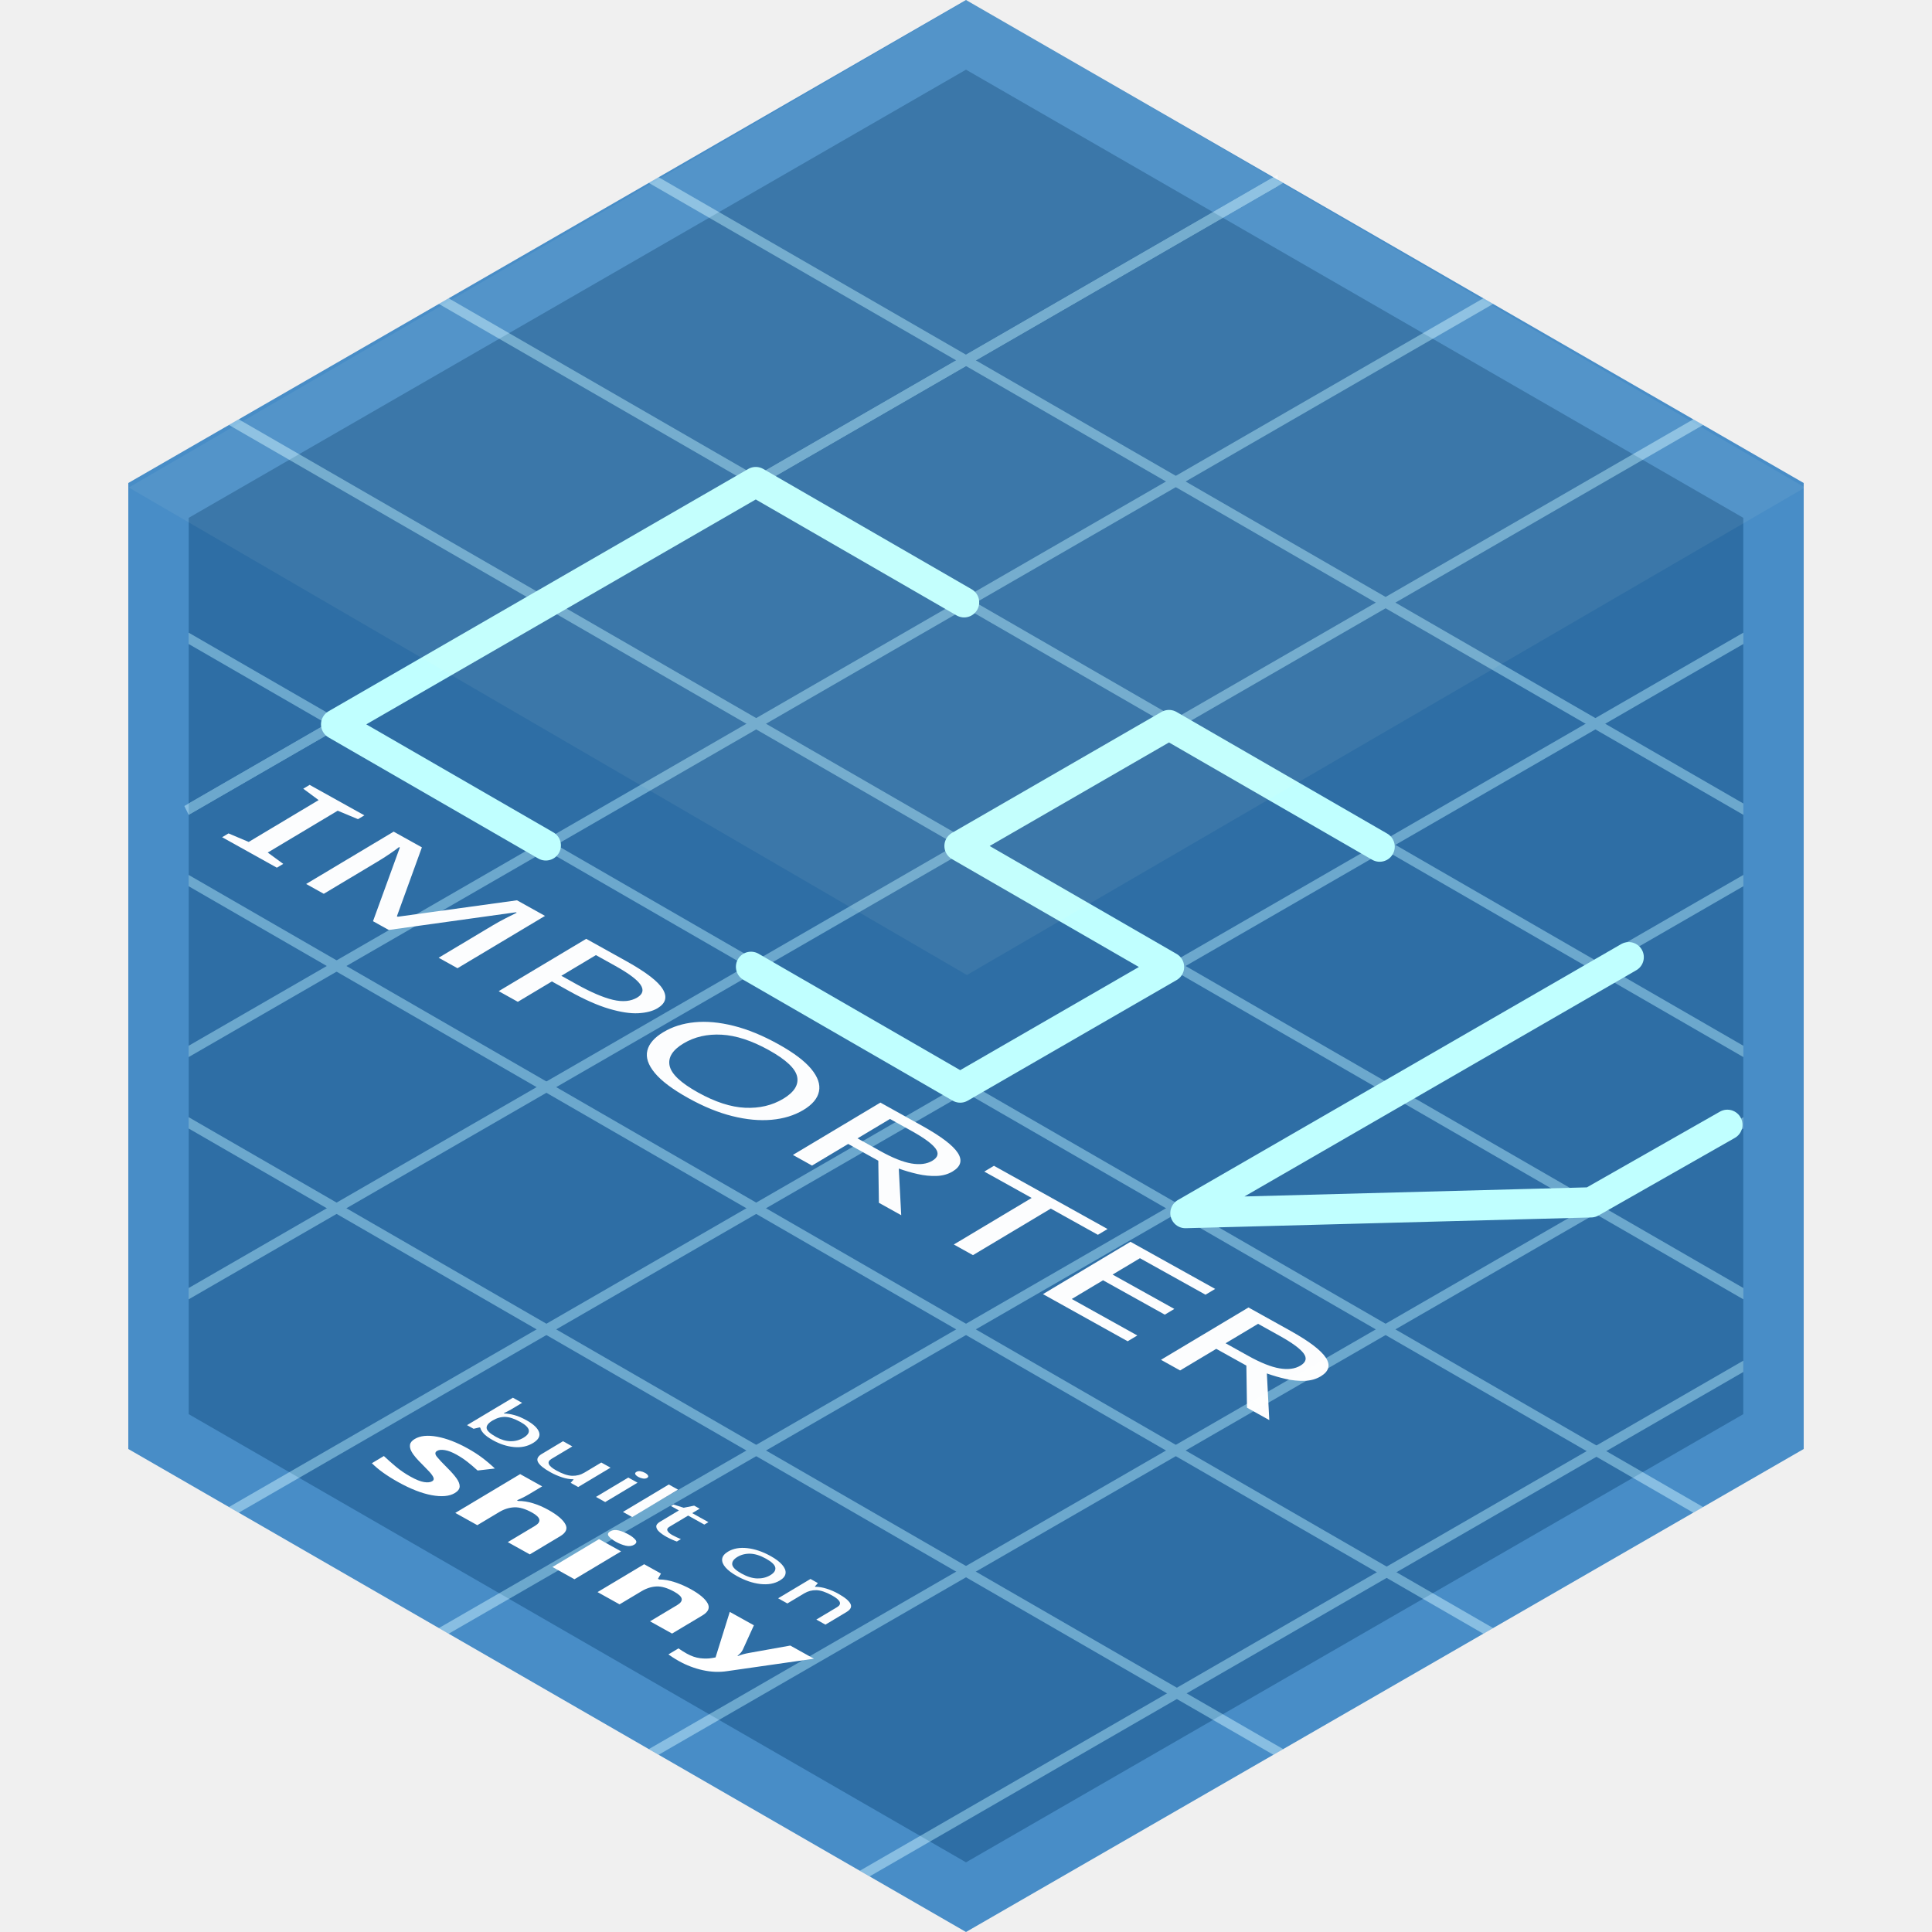
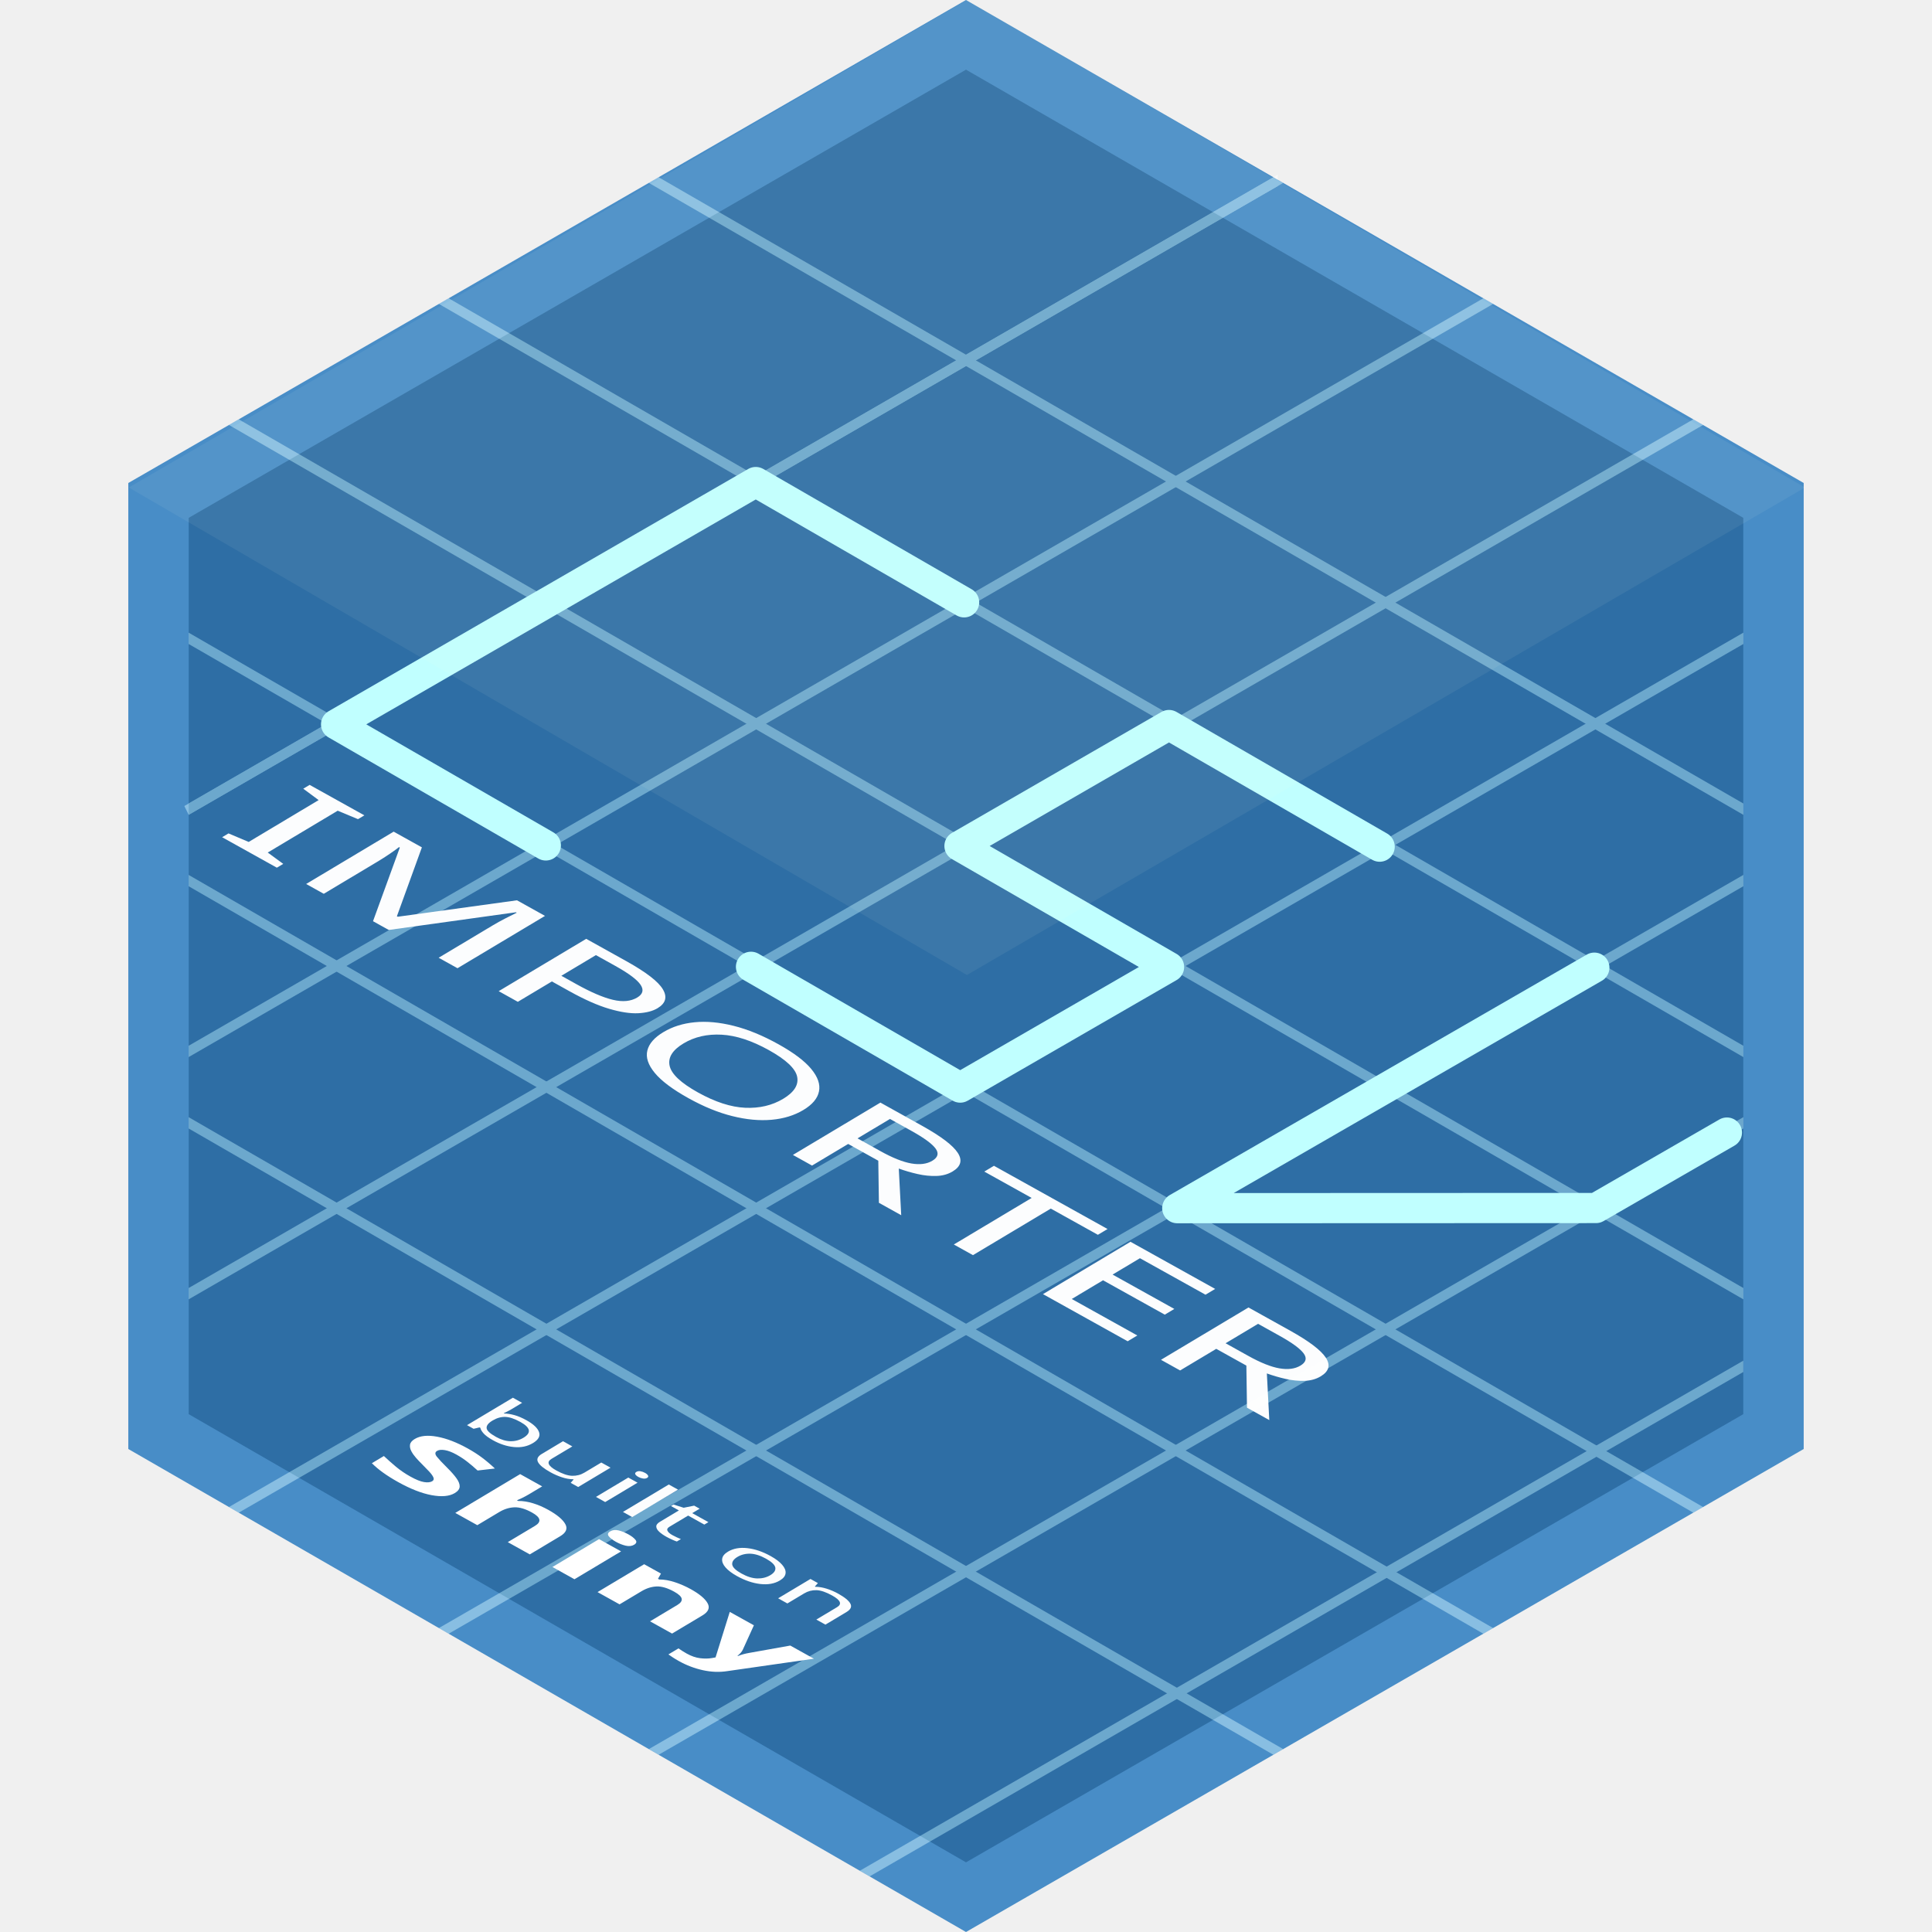
<svg xmlns="http://www.w3.org/2000/svg" width="512" height="512" viewBox="0 0 512 512" version="1.1" id="svg8">
  <defs id="defs2">
    </defs>
  <g id="layer1" style="display:inline;mix-blend-mode:normal">
    <path style="fill:#2e6ea5;fill-opacity:1;stroke:#488dc7;stroke-width:15.996;stroke-linecap:round;stroke-miterlimit:4;stroke-dasharray:none;stroke-opacity:1;paint-order:fill markers stroke;stop-color:#000000" id="path861" d="M 469.797,379.436 256,502.872 42.203,379.436 42.203,132.564 256,9.128 469.797,132.564 Z" transform="matrix(1.000924,0,0,0.9995823,-0.2364416,0.1069389)" />
  </g>
  <g id="layer2" style="display:inline;mix-blend-mode:soft-light">
    <g id="g913">
      <g id="g1054" style="stroke:#ffffff;stroke-width:0.999;stroke-opacity:1" transform="matrix(1.000867,-0.5778506,0,1.000891,0.00113847,140.8587)">
        <path style="color:#000000;font-style:normal;font-variant:normal;font-weight:normal;font-stretch:normal;font-size:medium;line-height:normal;font-family:sans-serif;font-variant-ligatures:normal;font-variant-position:normal;font-variant-caps:normal;font-variant-numeric:normal;font-variant-alternates:normal;font-variant-east-asian:normal;font-feature-settings:normal;font-variation-settings:normal;text-indent:0;text-align:start;text-decoration:none;text-decoration-line:none;text-decoration-style:solid;text-decoration-color:#000000;letter-spacing:normal;word-spacing:normal;text-transform:none;writing-mode:lr-tb;direction:ltr;text-orientation:mixed;dominant-baseline:auto;baseline-shift:baseline;text-anchor:start;white-space:normal;shape-padding:0;shape-margin:0;inline-size:0;clip-rule:nonzero;display:inline;overflow:visible;visibility:visible;opacity:1;isolation:auto;mix-blend-mode:normal;color-interpolation:sRGB;color-interpolation-filters:linearRGB;solid-color:#000000;solid-opacity:1;vector-effect:none;fill:#ffffff;fill-opacity:1;fill-rule:nonzero;stroke:none;stroke-width:2.997;stroke-linecap:butt;stroke-linejoin:miter;stroke-miterlimit:4;stroke-dasharray:none;stroke-dashoffset:0;stroke-opacity:1;color-rendering:auto;image-rendering:auto;shape-rendering:auto;text-rendering:auto;enable-background:accumulate;stop-color:#000000;stop-opacity:1" d="M 63.218,296.279 H 461.6 v -2.998 H 60.622 Z" id="path922" />
        <path style="color:#000000;font-style:normal;font-variant:normal;font-weight:normal;font-stretch:normal;font-size:medium;line-height:normal;font-family:sans-serif;font-variant-ligatures:normal;font-variant-position:normal;font-variant-caps:normal;font-variant-numeric:normal;font-variant-alternates:normal;font-variant-east-asian:normal;font-feature-settings:normal;font-variation-settings:normal;text-indent:0;text-align:start;text-decoration:none;text-decoration-line:none;text-decoration-style:solid;text-decoration-color:#000000;letter-spacing:normal;word-spacing:normal;text-transform:none;writing-mode:lr-tb;direction:ltr;text-orientation:mixed;dominant-baseline:auto;baseline-shift:baseline;text-anchor:start;white-space:normal;shape-padding:0;shape-margin:0;inline-size:0;clip-rule:nonzero;display:inline;overflow:visible;visibility:visible;opacity:1;isolation:auto;mix-blend-mode:normal;color-interpolation:sRGB;color-interpolation-filters:linearRGB;solid-color:#000000;solid-opacity:1;vector-effect:none;fill:#ffffff;fill-opacity:1;fill-rule:nonzero;stroke:none;stroke-width:2.997;stroke-linecap:butt;stroke-linejoin:miter;stroke-miterlimit:4;stroke-dasharray:none;stroke-dashoffset:0;stroke-opacity:1;color-rendering:auto;image-rendering:auto;shape-rendering:auto;text-rendering:auto;enable-background:accumulate;stop-color:#000000;stop-opacity:1" d="m 118.798,360.422 h 342.801 v -2.998 H 116.203 Z" id="path918" />
        <path style="color:#000000;font-style:normal;font-variant:normal;font-weight:normal;font-stretch:normal;font-size:medium;line-height:normal;font-family:sans-serif;font-variant-ligatures:normal;font-variant-position:normal;font-variant-caps:normal;font-variant-numeric:normal;font-variant-alternates:normal;font-variant-east-asian:normal;font-feature-settings:normal;font-variation-settings:normal;text-indent:0;text-align:start;text-decoration:none;text-decoration-line:none;text-decoration-style:solid;text-decoration-color:#000000;letter-spacing:normal;word-spacing:normal;text-transform:none;writing-mode:lr-tb;direction:ltr;text-orientation:mixed;dominant-baseline:auto;baseline-shift:baseline;text-anchor:start;white-space:normal;shape-padding:0;shape-margin:0;inline-size:0;clip-rule:nonzero;display:inline;overflow:visible;visibility:visible;opacity:1;isolation:auto;mix-blend-mode:normal;color-interpolation:sRGB;color-interpolation-filters:linearRGB;solid-color:#000000;solid-opacity:1;vector-effect:none;fill:#ffffff;fill-opacity:1;fill-rule:nonzero;stroke:none;stroke-width:2.997;stroke-linecap:butt;stroke-linejoin:miter;stroke-miterlimit:4;stroke-dasharray:none;stroke-dashoffset:0;stroke-opacity:1;color-rendering:auto;image-rendering:auto;shape-rendering:auto;text-rendering:auto;enable-background:accumulate;stop-color:#000000;stop-opacity:1" d="m 174.387,424.564 h 287.213 v -2.998 H 171.81 Z" id="path914" />
        <path style="color:#000000;font-style:normal;font-variant:normal;font-weight:normal;font-stretch:normal;font-size:medium;line-height:normal;font-family:sans-serif;font-variant-ligatures:normal;font-variant-position:normal;font-variant-caps:normal;font-variant-numeric:normal;font-variant-alternates:normal;font-variant-east-asian:normal;font-feature-settings:normal;font-variation-settings:normal;text-indent:0;text-align:start;text-decoration:none;text-decoration-line:none;text-decoration-style:solid;text-decoration-color:#000000;letter-spacing:normal;word-spacing:normal;text-transform:none;writing-mode:lr-tb;direction:ltr;text-orientation:mixed;dominant-baseline:auto;baseline-shift:baseline;text-anchor:start;white-space:normal;shape-padding:0;shape-margin:0;inline-size:0;clip-rule:nonzero;display:inline;overflow:visible;visibility:visible;opacity:1;isolation:auto;mix-blend-mode:normal;color-interpolation:sRGB;color-interpolation-filters:linearRGB;solid-color:#000000;solid-opacity:1;vector-effect:none;fill:#ffffff;fill-opacity:1;fill-rule:nonzero;stroke:none;stroke-width:2.997;stroke-linecap:butt;stroke-linejoin:miter;stroke-miterlimit:4;stroke-dasharray:none;stroke-dashoffset:0;stroke-opacity:1;paint-order:fill markers stroke;color-rendering:auto;image-rendering:auto;shape-rendering:auto;text-rendering:auto;enable-background:accumulate;stop-color:#000000;stop-opacity:1" d="m 49.955,229.139 v 2.996 H 449.645 l 1.32,0.032 -2.619,-3.028 z" id="path980" />
        <path style="color:#000000;font-style:normal;font-variant:normal;font-weight:normal;font-stretch:normal;font-size:medium;line-height:normal;font-family:sans-serif;font-variant-ligatures:normal;font-variant-position:normal;font-variant-caps:normal;font-variant-numeric:normal;font-variant-alternates:normal;font-variant-east-asian:normal;font-feature-settings:normal;font-variation-settings:normal;text-indent:0;text-align:start;text-decoration:none;text-decoration-line:none;text-decoration-style:solid;text-decoration-color:#000000;letter-spacing:normal;word-spacing:normal;text-transform:none;writing-mode:lr-tb;direction:ltr;text-orientation:mixed;dominant-baseline:auto;baseline-shift:baseline;text-anchor:start;white-space:normal;shape-padding:0;shape-margin:0;inline-size:0;clip-rule:nonzero;display:inline;overflow:visible;visibility:visible;opacity:1;isolation:auto;mix-blend-mode:normal;color-interpolation:sRGB;color-interpolation-filters:linearRGB;solid-color:#000000;solid-opacity:1;vector-effect:none;fill:#ffffff;fill-opacity:1;fill-rule:nonzero;stroke:none;stroke-width:2.997;stroke-linecap:butt;stroke-linejoin:miter;stroke-miterlimit:4;stroke-dasharray:none;stroke-dashoffset:0;stroke-opacity:1;color-rendering:auto;image-rendering:auto;shape-rendering:auto;text-rendering:auto;enable-background:accumulate;stop-color:#000000;stop-opacity:1" d="m 49.955,164.996 v 2.996 H 394.049 l 1.28,-0.015 -2.573,-2.981 z" id="path976" />
        <path style="color:#000000;font-style:normal;font-variant:normal;font-weight:normal;font-stretch:normal;font-size:medium;line-height:normal;font-family:sans-serif;font-variant-ligatures:normal;font-variant-position:normal;font-variant-caps:normal;font-variant-numeric:normal;font-variant-alternates:normal;font-variant-east-asian:normal;font-feature-settings:normal;font-variation-settings:normal;text-indent:0;text-align:start;text-decoration:none;text-decoration-line:none;text-decoration-style:solid;text-decoration-color:#000000;letter-spacing:normal;word-spacing:normal;text-transform:none;writing-mode:lr-tb;direction:ltr;text-orientation:mixed;dominant-baseline:auto;baseline-shift:baseline;text-anchor:start;white-space:normal;shape-padding:0;shape-margin:0;inline-size:0;clip-rule:nonzero;display:inline;overflow:visible;visibility:visible;opacity:1;isolation:auto;mix-blend-mode:normal;color-interpolation:sRGB;color-interpolation-filters:linearRGB;solid-color:#000000;solid-opacity:1;vector-effect:none;fill:#ffffff;fill-opacity:1;fill-rule:nonzero;stroke:none;stroke-width:2.997;stroke-linecap:butt;stroke-linejoin:miter;stroke-miterlimit:4;stroke-dasharray:none;stroke-dashoffset:0;stroke-opacity:1;color-rendering:auto;image-rendering:auto;shape-rendering:auto;text-rendering:auto;enable-background:accumulate;stop-color:#000000;stop-opacity:1" d="m 49.955,100.852 v 2.998 H 338.322 v -2.998 z" id="path938" />
        <path style="color:#000000;font-style:normal;font-variant:normal;font-weight:normal;font-stretch:normal;font-size:medium;line-height:normal;font-family:sans-serif;font-variant-ligatures:normal;font-variant-position:normal;font-variant-caps:normal;font-variant-numeric:normal;font-variant-alternates:normal;font-variant-east-asian:normal;font-feature-settings:normal;font-variation-settings:normal;text-indent:0;text-align:start;text-decoration:none;text-decoration-line:none;text-decoration-style:solid;text-decoration-color:#000000;letter-spacing:normal;word-spacing:normal;text-transform:none;writing-mode:lr-tb;direction:ltr;text-orientation:mixed;dominant-baseline:auto;baseline-shift:baseline;text-anchor:start;white-space:normal;shape-padding:0;shape-margin:0;inline-size:0;clip-rule:nonzero;display:inline;overflow:visible;visibility:visible;opacity:1;isolation:auto;mix-blend-mode:soft-light;color-interpolation:sRGB;color-interpolation-filters:linearRGB;solid-color:#000000;solid-opacity:1;vector-effect:none;fill:#ffffff;fill-opacity:1;fill-rule:nonzero;stroke:none;stroke-width:2.997;stroke-linecap:butt;stroke-linejoin:miter;stroke-miterlimit:4;stroke-dasharray:none;stroke-dashoffset:0;stroke-opacity:1;color-rendering:auto;image-rendering:auto;shape-rendering:auto;text-rendering:auto;enable-background:accumulate;stop-color:#000000;stop-opacity:1" d="m 230.261,489.027 h 231.321 v -2.996 H 227.661 Z" id="path910" />
      </g>
      <g id="g1054-0" style="stroke:#ffffff;stroke-width:0.999;stroke-opacity:1" transform="matrix(-1.000867,-0.5778506,0,1.000891,511.9989,140.8587)">
        <path style="color:#000000;font-style:normal;font-variant:normal;font-weight:normal;font-stretch:normal;font-size:medium;line-height:normal;font-family:sans-serif;font-variant-ligatures:normal;font-variant-position:normal;font-variant-caps:normal;font-variant-numeric:normal;font-variant-alternates:normal;font-variant-east-asian:normal;font-feature-settings:normal;font-variation-settings:normal;text-indent:0;text-align:start;text-decoration:none;text-decoration-line:none;text-decoration-style:solid;text-decoration-color:#000000;letter-spacing:normal;word-spacing:normal;text-transform:none;writing-mode:lr-tb;direction:ltr;text-orientation:mixed;dominant-baseline:auto;baseline-shift:baseline;text-anchor:start;white-space:normal;shape-padding:0;shape-margin:0;inline-size:0;clip-rule:nonzero;display:inline;overflow:visible;visibility:visible;opacity:1;isolation:auto;mix-blend-mode:normal;color-interpolation:sRGB;color-interpolation-filters:linearRGB;solid-color:#000000;solid-opacity:1;vector-effect:none;fill:#ffffff;fill-opacity:1;fill-rule:nonzero;stroke:none;stroke-width:2.997;stroke-linecap:butt;stroke-linejoin:miter;stroke-miterlimit:4;stroke-dasharray:none;stroke-dashoffset:0;stroke-opacity:1;color-rendering:auto;image-rendering:auto;shape-rendering:auto;text-rendering:auto;enable-background:accumulate;stop-color:#000000;stop-opacity:1" d="m 63.214,296.279 h 398.386 v -2.998 H 60.61 Z" id="path934" />
        <path style="color:#000000;font-style:normal;font-variant:normal;font-weight:normal;font-stretch:normal;font-size:medium;line-height:normal;font-family:sans-serif;font-variant-ligatures:normal;font-variant-position:normal;font-variant-caps:normal;font-variant-numeric:normal;font-variant-alternates:normal;font-variant-east-asian:normal;font-feature-settings:normal;font-variation-settings:normal;text-indent:0;text-align:start;text-decoration:none;text-decoration-line:none;text-decoration-style:solid;text-decoration-color:#000000;letter-spacing:normal;word-spacing:normal;text-transform:none;writing-mode:lr-tb;direction:ltr;text-orientation:mixed;dominant-baseline:auto;baseline-shift:baseline;text-anchor:start;white-space:normal;shape-padding:0;shape-margin:0;inline-size:0;clip-rule:nonzero;display:inline;overflow:visible;visibility:visible;opacity:1;isolation:auto;mix-blend-mode:normal;color-interpolation:sRGB;color-interpolation-filters:linearRGB;solid-color:#000000;solid-opacity:1;vector-effect:none;fill:#ffffff;fill-opacity:1;fill-rule:nonzero;stroke:none;stroke-width:2.997;stroke-linecap:butt;stroke-linejoin:miter;stroke-miterlimit:4;stroke-dasharray:none;stroke-dashoffset:0;stroke-opacity:1;color-rendering:auto;image-rendering:auto;shape-rendering:auto;text-rendering:auto;enable-background:accumulate;stop-color:#000000;stop-opacity:1" d="m 118.798,360.422 h 342.801 v -2.998 H 116.199 Z" id="path930" />
        <path style="color:#000000;font-style:normal;font-variant:normal;font-weight:normal;font-stretch:normal;font-size:medium;line-height:normal;font-family:sans-serif;font-variant-ligatures:normal;font-variant-position:normal;font-variant-caps:normal;font-variant-numeric:normal;font-variant-alternates:normal;font-variant-east-asian:normal;font-feature-settings:normal;font-variation-settings:normal;text-indent:0;text-align:start;text-decoration:none;text-decoration-line:none;text-decoration-style:solid;text-decoration-color:#000000;letter-spacing:normal;word-spacing:normal;text-transform:none;writing-mode:lr-tb;direction:ltr;text-orientation:mixed;dominant-baseline:auto;baseline-shift:baseline;text-anchor:start;white-space:normal;shape-padding:0;shape-margin:0;inline-size:0;clip-rule:nonzero;display:inline;overflow:visible;visibility:visible;opacity:1;isolation:auto;mix-blend-mode:normal;color-interpolation:sRGB;color-interpolation-filters:linearRGB;solid-color:#000000;solid-opacity:1;vector-effect:none;fill:#ffffff;fill-opacity:1;fill-rule:nonzero;stroke:none;stroke-width:2.997;stroke-linecap:butt;stroke-linejoin:miter;stroke-miterlimit:4;stroke-dasharray:none;stroke-dashoffset:0;stroke-opacity:1;color-rendering:auto;image-rendering:auto;shape-rendering:auto;text-rendering:auto;enable-background:accumulate;stop-color:#000000;stop-opacity:1" d="m 174.379,424.564 h 287.221 v -2.998 H 171.787 Z" id="path926" />
        <path style="color:#000000;font-style:normal;font-variant:normal;font-weight:normal;font-stretch:normal;font-size:medium;line-height:normal;font-family:sans-serif;font-variant-ligatures:normal;font-variant-position:normal;font-variant-caps:normal;font-variant-numeric:normal;font-variant-alternates:normal;font-variant-east-asian:normal;font-feature-settings:normal;font-variation-settings:normal;text-indent:0;text-align:start;text-decoration:none;text-decoration-line:none;text-decoration-style:solid;text-decoration-color:#000000;letter-spacing:normal;word-spacing:normal;text-transform:none;writing-mode:lr-tb;direction:ltr;text-orientation:mixed;dominant-baseline:auto;baseline-shift:baseline;text-anchor:start;white-space:normal;shape-padding:0;shape-margin:0;inline-size:0;clip-rule:nonzero;display:inline;overflow:visible;visibility:visible;opacity:1;isolation:auto;mix-blend-mode:normal;color-interpolation:sRGB;color-interpolation-filters:linearRGB;solid-color:#000000;solid-opacity:1;vector-effect:none;fill:#ffffff;fill-opacity:1;fill-rule:nonzero;stroke:none;stroke-linecap:butt;stroke-linejoin:miter;stroke-miterlimit:4;stroke-dasharray:none;stroke-dashoffset:0;stroke-opacity:1;color-rendering:auto;image-rendering:auto;shape-rendering:auto;text-rendering:auto;enable-background:accumulate;stop-color:#000000;stop-opacity:1" d="m 49.955,229.139 v 2.996 H 450.941 l -2.605,-2.996 z" id="path1007-1-2" />
        <path style="color:#000000;font-style:normal;font-variant:normal;font-weight:normal;font-stretch:normal;font-size:medium;line-height:normal;font-family:sans-serif;font-variant-ligatures:normal;font-variant-position:normal;font-variant-caps:normal;font-variant-numeric:normal;font-variant-alternates:normal;font-variant-east-asian:normal;font-feature-settings:normal;font-variation-settings:normal;text-indent:0;text-align:start;text-decoration:none;text-decoration-line:none;text-decoration-style:solid;text-decoration-color:#000000;letter-spacing:normal;word-spacing:normal;text-transform:none;writing-mode:lr-tb;direction:ltr;text-orientation:mixed;dominant-baseline:auto;baseline-shift:baseline;text-anchor:start;white-space:normal;shape-padding:0;shape-margin:0;inline-size:0;clip-rule:nonzero;display:inline;overflow:visible;visibility:visible;opacity:1;isolation:auto;mix-blend-mode:normal;color-interpolation:sRGB;color-interpolation-filters:linearRGB;solid-color:#000000;solid-opacity:1;vector-effect:none;fill:#ffffff;fill-opacity:1;fill-rule:nonzero;stroke:none;stroke-linecap:butt;stroke-linejoin:miter;stroke-miterlimit:4;stroke-dasharray:none;stroke-dashoffset:0;stroke-opacity:1;color-rendering:auto;image-rendering:auto;shape-rendering:auto;text-rendering:auto;enable-background:accumulate;stop-color:#000000;stop-opacity:1" d="m 49.955,164.996 v 2.996 H 395.348 l -2.595,-2.996 z" id="path1007-2-9" />
        <path style="color:#000000;font-style:normal;font-variant:normal;font-weight:normal;font-stretch:normal;font-size:medium;line-height:normal;font-family:sans-serif;font-variant-ligatures:normal;font-variant-position:normal;font-variant-caps:normal;font-variant-numeric:normal;font-variant-alternates:normal;font-variant-east-asian:normal;font-feature-settings:normal;font-variation-settings:normal;text-indent:0;text-align:start;text-decoration:none;text-decoration-line:none;text-decoration-style:solid;text-decoration-color:#000000;letter-spacing:normal;word-spacing:normal;text-transform:none;writing-mode:lr-tb;direction:ltr;text-orientation:mixed;dominant-baseline:auto;baseline-shift:baseline;text-anchor:start;white-space:normal;shape-padding:0;shape-margin:0;inline-size:0;clip-rule:nonzero;display:inline;overflow:visible;visibility:visible;opacity:1;isolation:auto;mix-blend-mode:normal;color-interpolation:sRGB;color-interpolation-filters:linearRGB;solid-color:#000000;solid-opacity:1;vector-effect:none;fill:#ffffff;fill-opacity:1;fill-rule:nonzero;stroke:none;stroke-linecap:butt;stroke-linejoin:miter;stroke-miterlimit:4;stroke-dasharray:none;stroke-dashoffset:0;stroke-opacity:1;color-rendering:auto;image-rendering:auto;shape-rendering:auto;text-rendering:auto;enable-background:accumulate;stop-color:#000000;stop-opacity:1" d="m 49.955,100.852 v 2.998 H 339.767 l -2.599,-2.998 z" id="path1007-45-9" />
      </g>
      <path style="color:#000000;font-style:normal;font-variant:normal;font-weight:normal;font-stretch:normal;font-size:medium;line-height:normal;font-family:sans-serif;font-variant-ligatures:normal;font-variant-position:normal;font-variant-caps:normal;font-variant-numeric:normal;font-variant-alternates:normal;font-variant-east-asian:normal;font-feature-settings:normal;font-variation-settings:normal;text-indent:0;text-align:start;text-decoration:none;text-decoration-line:none;text-decoration-style:solid;text-decoration-color:#000000;letter-spacing:normal;word-spacing:normal;text-transform:none;writing-mode:lr-tb;direction:ltr;text-orientation:mixed;dominant-baseline:auto;baseline-shift:baseline;text-anchor:start;white-space:normal;shape-padding:0;shape-margin:0;inline-size:0;clip-rule:nonzero;display:inline;overflow:visible;visibility:visible;opacity:1;isolation:auto;mix-blend-mode:normal;color-interpolation:sRGB;color-interpolation-filters:linearRGB;solid-color:#000000;solid-opacity:1;vector-effect:none;fill:#ffffff;fill-opacity:1;fill-rule:nonzero;stroke:none;stroke-width:3;stroke-linecap:butt;stroke-linejoin:miter;stroke-miterlimit:4;stroke-dasharray:none;stroke-dashoffset:0;stroke-opacity:1;color-rendering:auto;image-rendering:auto;shape-rendering:auto;text-rendering:auto;enable-background:accumulate;stop-color:#000000;stop-opacity:1" d="m 48.847,213.605 1.152,2.329 290.064,-167.457 -2.6,-1.505 z" id="path938-9" />
    </g>
  </g>
  <g id="layer4" style="display:inline">
    <path style="fill:none;stroke:#c0ffff;stroke-width:8;stroke-linecap:round;stroke-linejoin:round;stroke-miterlimit:4;stroke-dasharray:none;stroke-opacity:1" d="m 365.625,224.375 -55.831,-32.234 -55.522,32.056 55.542,32.067 -55.351,31.957 -55.441,-32.009" id="path857" />
    <path style="font-variation-settings:normal;opacity:1;vector-effect:none;fill:none;fill-opacity:1;stroke:#c0ffff;stroke-width:8;stroke-linecap:round;stroke-linejoin:round;stroke-miterlimit:4;stroke-dasharray:none;stroke-dashoffset:0;stroke-opacity:1;stop-color:#000000;stop-opacity:1" d="M 255.5,159.625 200.285,127.747 89.068,191.958 144.65,224.049" id="path859" />
-     <path id="rect1226" style="font-variation-settings:normal;display:inline;opacity:1;vector-effect:none;fill:none;fill-opacity:1;stroke:#c0ffff;stroke-width:8;stroke-linecap:round;stroke-linejoin:round;stroke-miterlimit:4;stroke-dasharray:none;stroke-dashoffset:0;stroke-opacity:1;paint-order:fill markers stroke;stop-color:#000000;stop-opacity:1" d="M 457.773,298.078 421.648,318.636 314.144,321.491 370.182,289.138 431.63,253.661" />
+     <path id="rect1226" style="font-variation-settings:normal;display:inline;opacity:1;vector-effect:none;fill:none;fill-opacity:1;stroke:#c0ffff;stroke-width:8;stroke-linecap:round;stroke-linejoin:round;stroke-miterlimit:4;stroke-dasharray:none;stroke-dashoffset:0;stroke-opacity:1;paint-order:fill markers stroke;stop-color:#000000;stop-opacity:1" d="m 457.648,300.141 -34.687,19.995 -110.973,0.043 110.528,-63.738" />
    <text xml:space="preserve" style="font-style:normal;font-variant:normal;font-weight:300;font-stretch:normal;font-size:45.933px;line-height:1.25;font-family:'Leelawadee UI';-inkscape-font-specification:'Leelawadee UI, Light';font-variant-ligatures:normal;font-variant-caps:normal;font-variant-numeric:normal;font-variant-east-asian:normal;letter-spacing:0px;word-spacing:0px;display:inline;fill:#ffffff;fill-opacity:0.983;stroke:none;stroke-width:1" x="179.936" y="231.606" id="text1246-5" transform="matrix(1.224745,0.6817228,-0.7071068,0.4229037,0,0)">
      <tspan id="tspan1244-3" x="179.936" y="231.606" style="font-style:normal;font-variant:normal;font-weight:300;font-stretch:normal;font-size:45.933px;font-family:'Leelawadee UI';-inkscape-font-specification:'Leelawadee UI, Light';font-variant-ligatures:normal;font-variant-caps:normal;font-variant-numeric:normal;font-variant-east-asian:normal;fill:#ffffff;fill-opacity:0.983;stroke-width:1">IMPORTER</tspan>
    </text>
  </g>
  <g id="layer5" style="display:inline">
    <text xml:space="preserve" style="font-style:normal;font-variant:normal;font-weight:bold;font-stretch:normal;font-size:32px;line-height:1.25;font-family:'Leelawadee UI';-inkscape-font-specification:'Leelawadee UI, Bold';font-variant-ligatures:normal;font-variant-caps:normal;font-variant-numeric:normal;font-variant-east-asian:normal;letter-spacing:0px;word-spacing:0px;display:inline;fill:#ffffff;fill-opacity:1;stroke:none;stroke-width:1" x="314.399" y="408.792" id="text1246-8" transform="matrix(1.224745,0.6817228,-0.7071068,0.4229037,0,0)">
      <tspan id="tspan1244-4" x="314.399" y="408.792" style="font-style:normal;font-variant:normal;font-weight:bold;font-stretch:normal;font-size:32px;font-family:'Leelawadee UI';-inkscape-font-specification:'Leelawadee UI, Bold';font-variant-ligatures:normal;font-variant-caps:normal;font-variant-numeric:normal;font-variant-east-asian:normal;fill:#ffffff;fill-opacity:1;stroke-width:1">Shiny</tspan>
    </text>
    <text xml:space="preserve" style="font-style:normal;font-variant:normal;font-weight:300;font-stretch:normal;font-size:22.627px;line-height:1.25;font-family:'Leelawadee UI';-inkscape-font-specification:'Leelawadee UI, Light';font-variant-ligatures:normal;font-variant-caps:normal;font-variant-numeric:normal;font-variant-east-asian:normal;letter-spacing:0px;word-spacing:0px;display:inline;fill:#ffffff;fill-opacity:0.983;stroke:none;stroke-width:1" x="317.476" y="378.184" id="text1246" transform="matrix(1.224745,0.6817228,-0.7071068,0.4229037,0,0)">
      <tspan id="tspan1244" x="317.476" y="378.184" style="font-style:normal;font-variant:normal;font-weight:300;font-stretch:normal;font-size:22.627px;font-family:'Leelawadee UI';-inkscape-font-specification:'Leelawadee UI, Light';font-variant-ligatures:normal;font-variant-caps:normal;font-variant-numeric:normal;font-variant-east-asian:normal;fill:#ffffff;fill-opacity:0.983;stroke-width:1">built on </tspan>
    </text>
  </g>
  <g id="layer3" style="display:inline">
    <rect style="font-variation-settings:normal;opacity:1;vector-effect:none;fill:#fffede;fill-opacity:0.064;stroke:none;stroke-width:16.089;stroke-linecap:round;stroke-linejoin:miter;stroke-miterlimit:4;stroke-dasharray:none;stroke-dashoffset:0;stroke-opacity:1;paint-order:fill markers stroke;stop-color:#000000;stop-opacity:1" id="rect879" width="256.945" height="256.945" x="-108.729" y="148.216" transform="matrix(0.8644003,-0.5028043,0.8644003,0.5028043,0,0)" />
  </g>
</svg>
